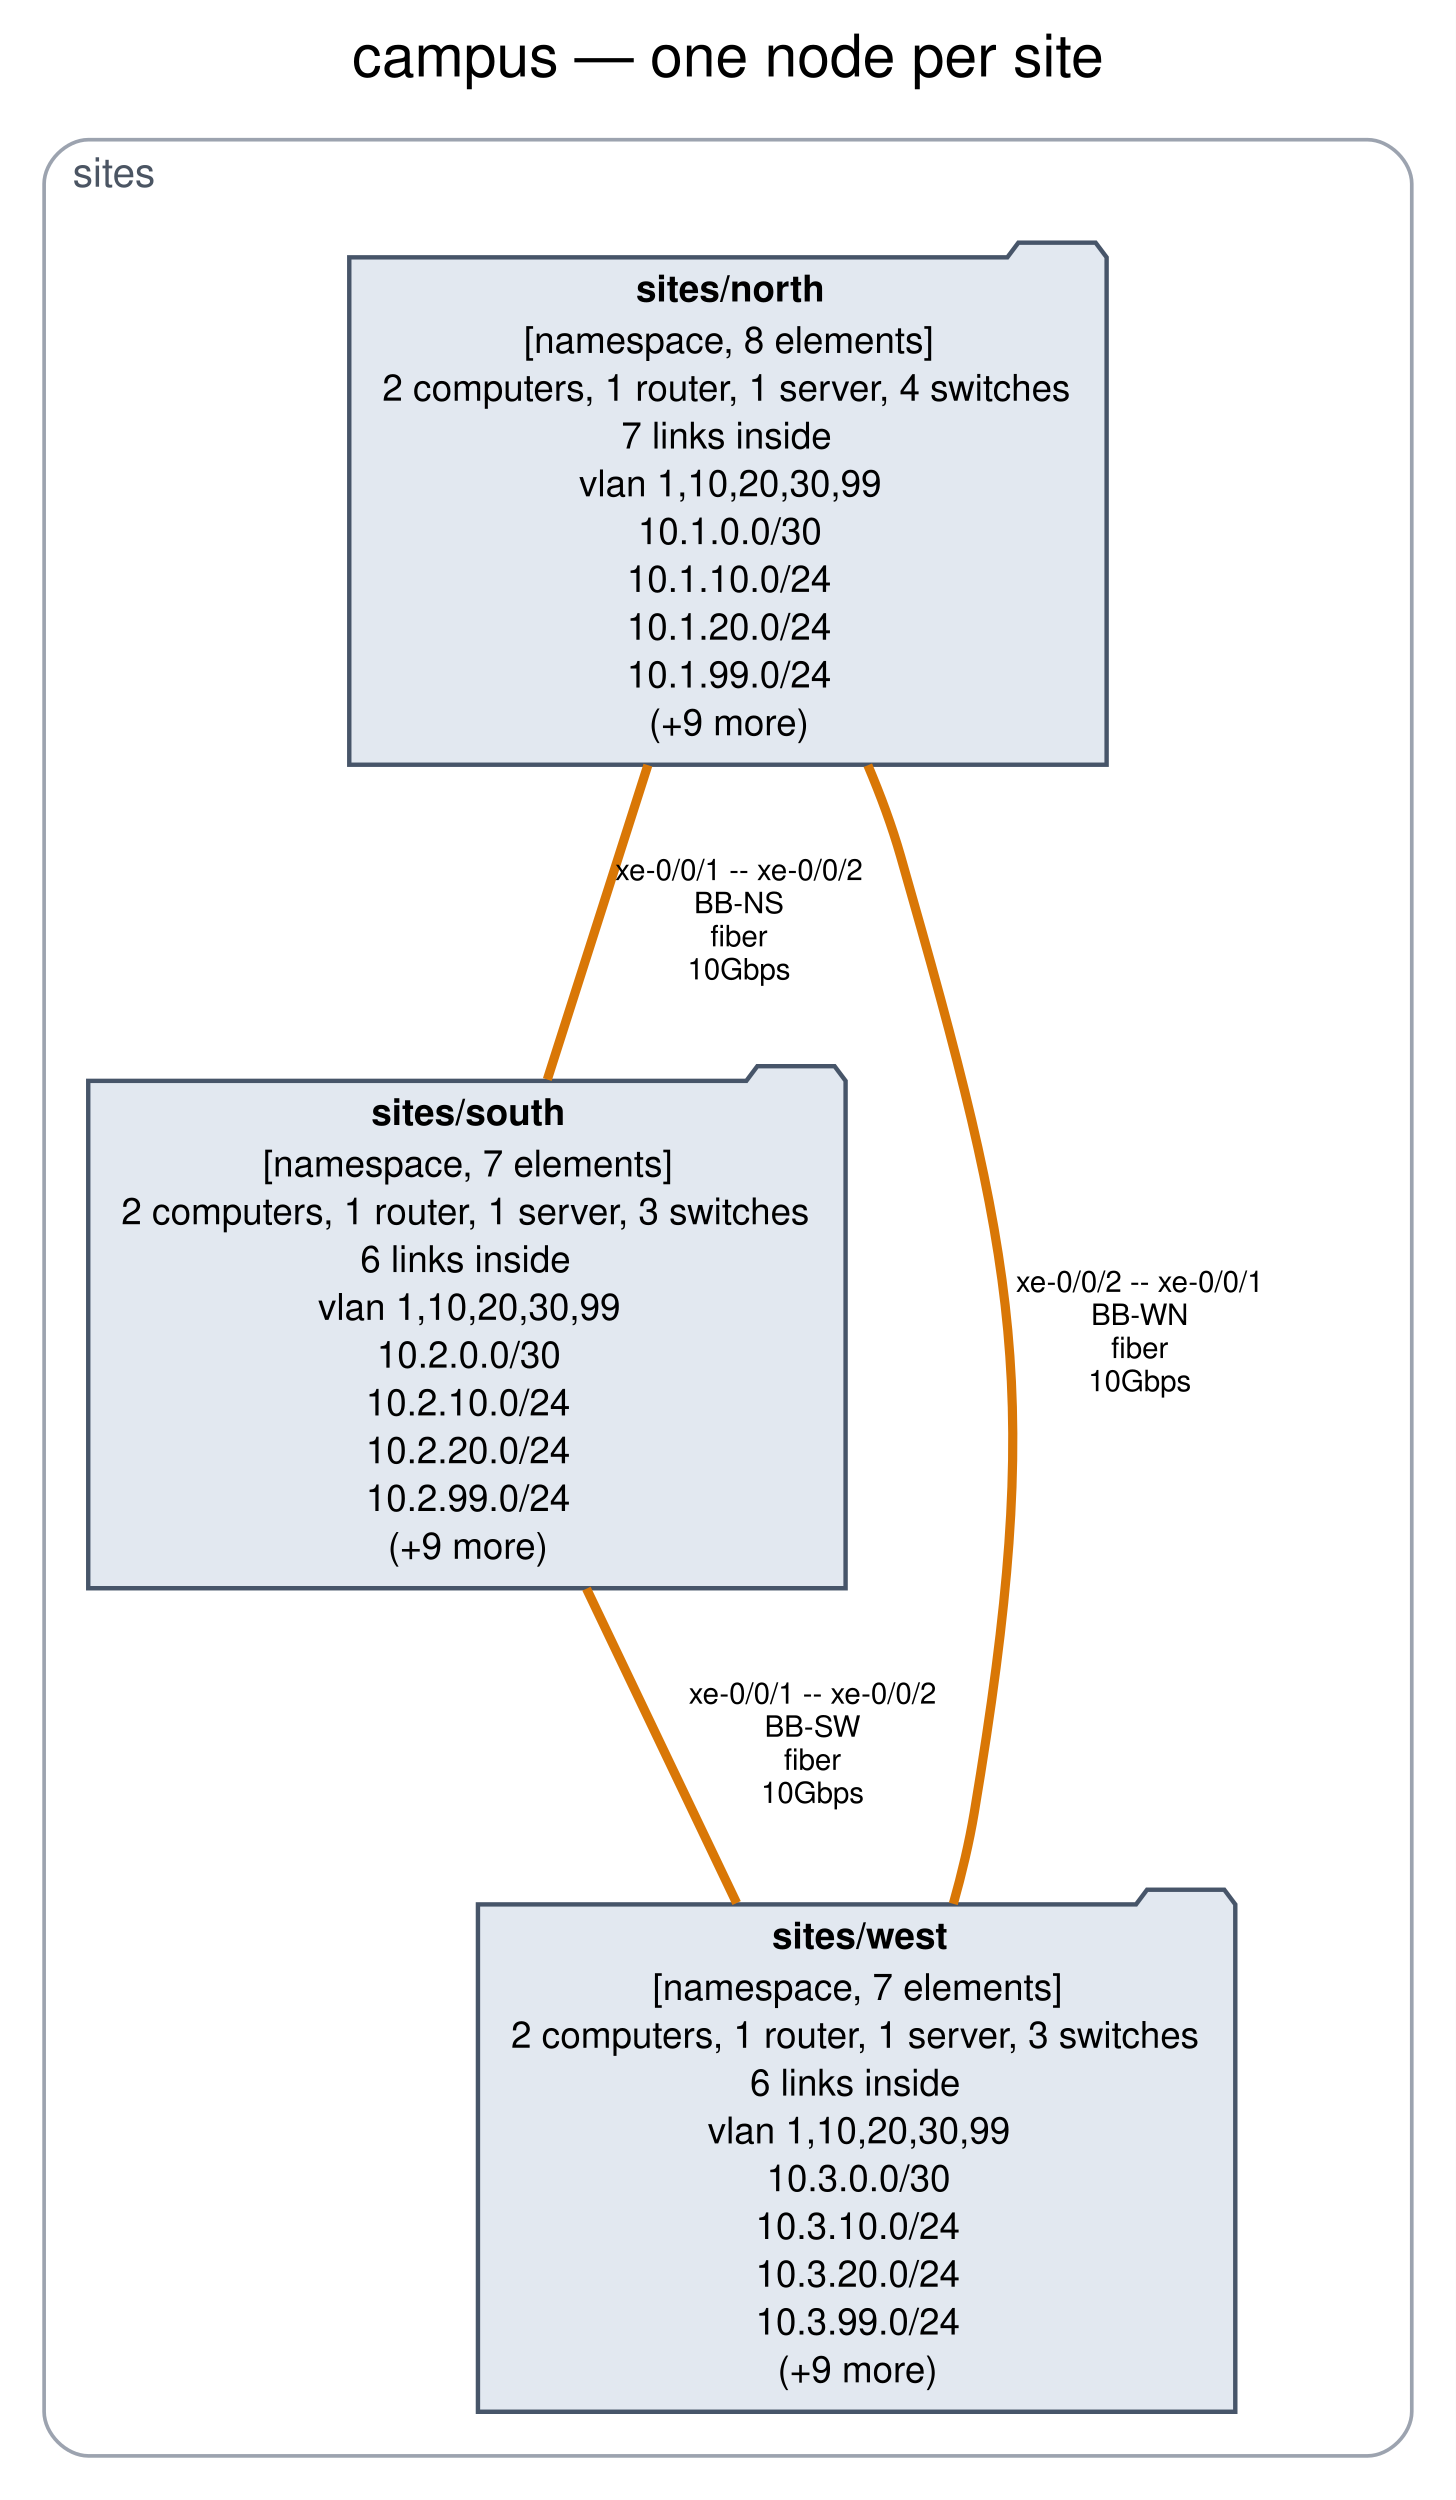
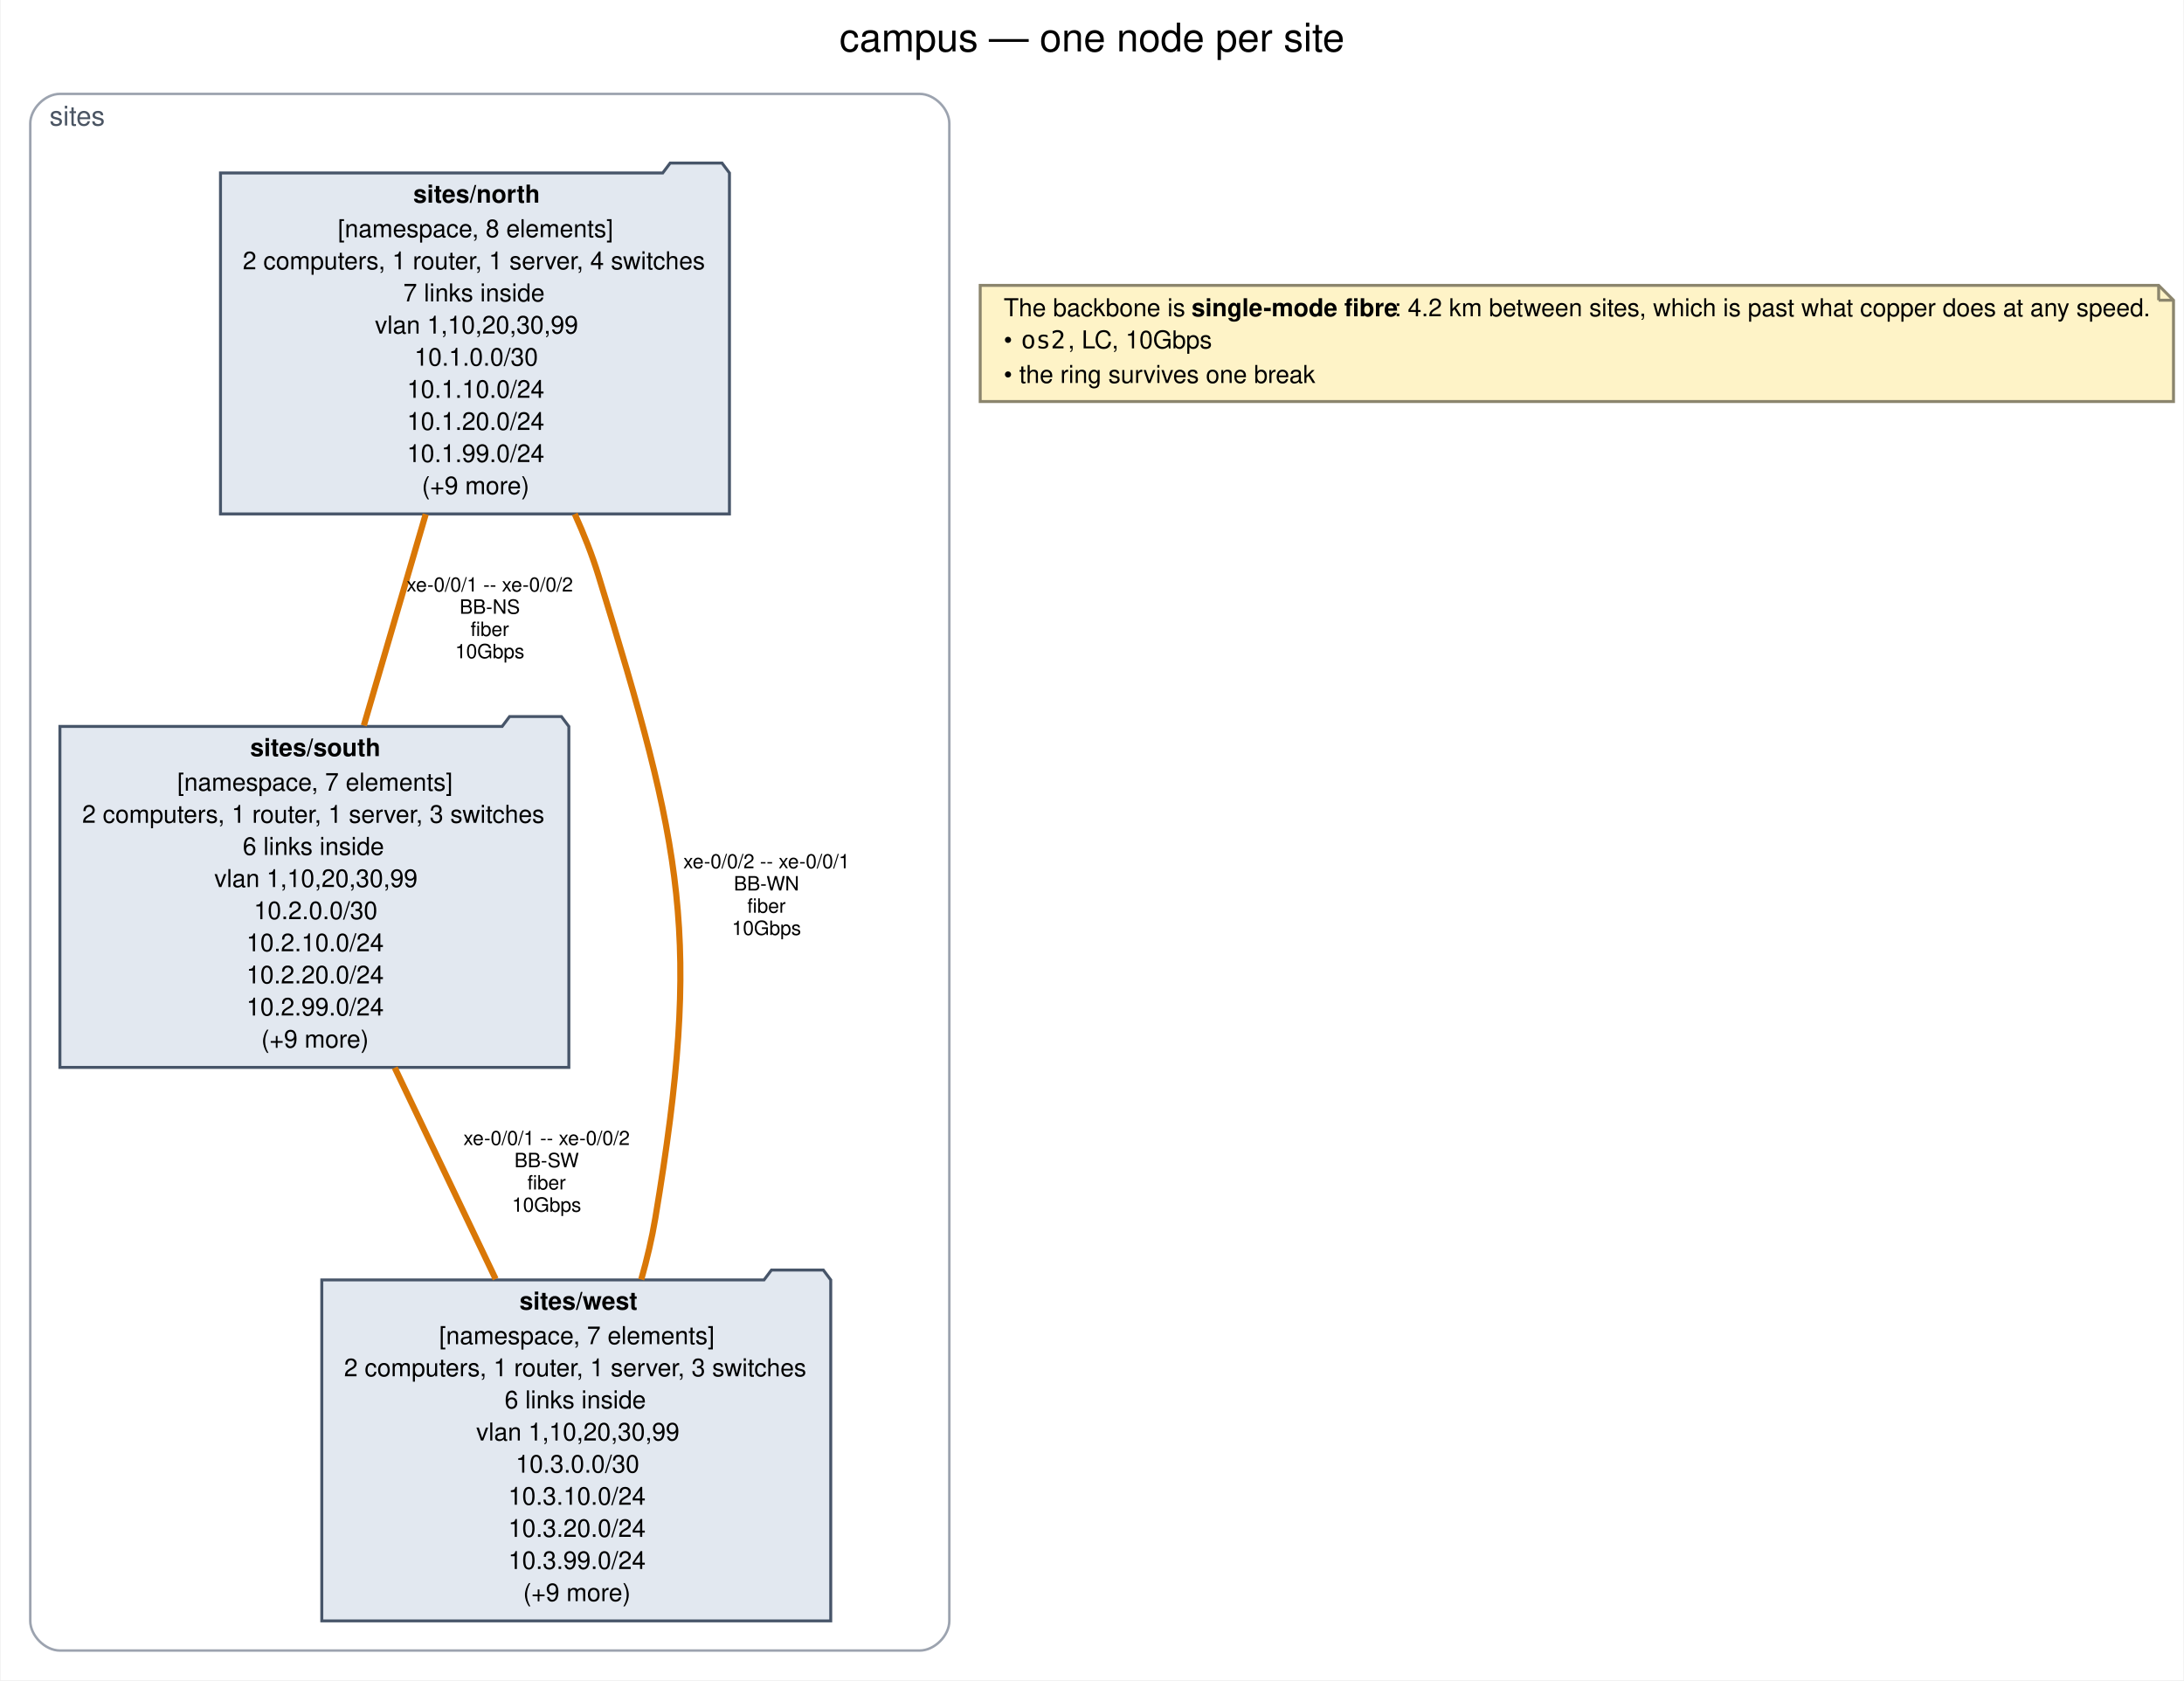
- <svg xmlns="http://www.w3.org/2000/svg" xmlns:xlink="http://www.w3.org/1999/xlink" width="396pt" height="680pt" viewBox="0.00 0.00 396.00 680.00">
+ <svg xmlns="http://www.w3.org/2000/svg" xmlns:xlink="http://www.w3.org/1999/xlink" width="884pt" height="680pt" viewBox="0.00 0.00 883.50 680.00">
  <g id="graph0" class="graph" transform="scale(1 1) rotate(0) translate(4 676)">
-     <polygon fill="white" stroke="transparent" points="-4,4 -4,-676 392,-676 392,4 -4,4" />
-     <text text-anchor="middle" x="194" y="-655.2" font-family="Helvetica,Arial,sans-serif" font-size="16.00">campus — one node per site</text>
+     <polygon fill="white" stroke="transparent" points="-4,4 -4,-676 879.5,-676 879.5,4 -4,4" />
+     <text text-anchor="middle" x="437.75" y="-655.2" font-family="Helvetica,Arial,sans-serif" font-size="16.00">campus — one node per site</text>
    <g id="clust1" class="cluster">
      <g id="a_clust1">
        <a xlink:title="namespace sites&#10;3 elements: 3 namespaces&#10;vlans: 1,10,20,30,99">
          <path fill="none" stroke="#9ca3af" d="M20,-8C20,-8 368,-8 368,-8 374,-8 380,-14 380,-20 380,-20 380,-626 380,-626 380,-632 374,-638 368,-638 368,-638 20,-638 20,-638 14,-638 8,-632 8,-626 8,-626 8,-20 8,-20 8,-14 14,-8 20,-8" />
          <text text-anchor="middle" x="27" y="-625.2" font-family="Helvetica,Arial,sans-serif" font-size="11.00" fill="#4b5563">sites</text>
        </a>
      </g>
    </g>
    <g id="node1" class="node">
      <g id="a_node1">
        <a xlink:title="sites/north [namespace]&#10;namespace: sites&#10;collapsed namespace sites/north: 8 elements: 2 computers, 1 router, 1 server, 4 switches&#10;7 links inside, not drawn&#10;subnets: 10.1.0.0/30, 10.1.10.0/24, 10.1.20.0/24, 10.1.99.0/24, 192.0.2.1/32, 198.51.100.0/30, (+7 more)&#10;elements: sites/north/access/sw-north-acc-01, sites/north/access/sw-north-acc-02, sites/north/access/sw-north-acc-03, sites/north/core/rtr-north-core-01, sites/north/distribution/sw-north-dist-01, sites/north/hosts/pc-north-01, (+2 more)&#10;vlans: 1,10,20,30,99&#10;links (2):&#10;  xe-0/0/1 — ns:sites/south:xe-0/0/2  (cable, fiber, 10Gbps)&#10;  xe-0/0/2 — ns:sites/west:xe-0/0/1  (cable, fiber, 10Gbps)">
-           <polygon fill="#e2e8f0" stroke="#475569" stroke-width="1.2" points="297,-606 294,-610 273,-610 270,-606 91,-606 91,-468 297,-468 297,-606" />
-           <text text-anchor="start" x="169" y="-594" font-family="Helvetica,Arial,sans-serif" font-weight="bold" font-size="10.00">sites/north</text>
-           <text text-anchor="start" x="138.5" y="-580" font-family="Helvetica,Arial,sans-serif" font-size="10.00">[namespace, 8 elements]</text>
-           <text text-anchor="start" x="100" y="-567" font-family="Helvetica,Arial,sans-serif" font-size="10.00">2 computers, 1 router, 1 server, 4 switches</text>
-           <text text-anchor="start" x="165" y="-554" font-family="Helvetica,Arial,sans-serif" font-size="10.00">7 links inside</text>
-           <text text-anchor="start" x="153.5" y="-541" font-family="Helvetica,Arial,sans-serif" font-size="10.00">vlan 1,10,20,30,99</text>
-           <text text-anchor="start" x="169.5" y="-528" font-family="Helvetica,Arial,sans-serif" font-size="10.00">10.1.0.0/30</text>
-           <text text-anchor="start" x="166.5" y="-515" font-family="Helvetica,Arial,sans-serif" font-size="10.00">10.1.10.0/24</text>
-           <text text-anchor="start" x="166.5" y="-502" font-family="Helvetica,Arial,sans-serif" font-size="10.00">10.1.20.0/24</text>
-           <text text-anchor="start" x="166.5" y="-489" font-family="Helvetica,Arial,sans-serif" font-size="10.00">10.1.99.0/24</text>
-           <text text-anchor="start" x="172.5" y="-476" font-family="Helvetica,Arial,sans-serif" font-size="10.00">(+9 more)</text>
+           <polygon fill="#e2e8f0" stroke="#475569" stroke-width="1.2" points="291,-606 288,-610 267,-610 264,-606 85,-606 85,-468 291,-468 291,-606" />
+           <text text-anchor="start" x="163" y="-594" font-family="Helvetica,Arial,sans-serif" font-weight="bold" font-size="10.00">sites/north</text>
+           <text text-anchor="start" x="132.5" y="-580" font-family="Helvetica,Arial,sans-serif" font-size="10.00">[namespace, 8 elements]</text>
+           <text text-anchor="start" x="94" y="-567" font-family="Helvetica,Arial,sans-serif" font-size="10.00">2 computers, 1 router, 1 server, 4 switches</text>
+           <text text-anchor="start" x="159" y="-554" font-family="Helvetica,Arial,sans-serif" font-size="10.00">7 links inside</text>
+           <text text-anchor="start" x="147.5" y="-541" font-family="Helvetica,Arial,sans-serif" font-size="10.00">vlan 1,10,20,30,99</text>
+           <text text-anchor="start" x="163.5" y="-528" font-family="Helvetica,Arial,sans-serif" font-size="10.00">10.1.0.0/30</text>
+           <text text-anchor="start" x="160.5" y="-515" font-family="Helvetica,Arial,sans-serif" font-size="10.00">10.1.10.0/24</text>
+           <text text-anchor="start" x="160.5" y="-502" font-family="Helvetica,Arial,sans-serif" font-size="10.00">10.1.20.0/24</text>
+           <text text-anchor="start" x="160.5" y="-489" font-family="Helvetica,Arial,sans-serif" font-size="10.00">10.1.99.0/24</text>
+           <text text-anchor="start" x="166.5" y="-476" font-family="Helvetica,Arial,sans-serif" font-size="10.00">(+9 more)</text>
        </a>
      </g>
    </g>
    <g id="node2" class="node">
      <g id="a_node2">
        <a xlink:title="sites/south [namespace]&#10;namespace: sites&#10;collapsed namespace sites/south: 7 elements: 2 computers, 1 router, 1 server, 3 switches&#10;6 links inside, not drawn&#10;subnets: 10.2.0.0/30, 10.2.10.0/24, 10.2.20.0/24, 10.2.99.0/24, 192.0.2.2/32, 198.51.100.0/30, (+7 more)&#10;elements: sites/south/access/sw-south-acc-01, sites/south/access/sw-south-acc-02, sites/south/core/rtr-south-core-01, sites/south/distribution/sw-south-dist-01, sites/south/hosts/pc-south-01, sites/south/hosts/srv-south-01, (+1 more)&#10;vlans: 1,10,20,30,99&#10;links (2):&#10;  xe-0/0/2 — ns:sites/north:xe-0/0/1  (cable, fiber, 10Gbps)&#10;  xe-0/0/1 — ns:sites/west:xe-0/0/2  (cable, fiber, 10Gbps)">
          <polygon fill="#e2e8f0" stroke="#475569" stroke-width="1.2" points="226,-382 223,-386 202,-386 199,-382 20,-382 20,-244 226,-244 226,-382" />
          <text text-anchor="start" x="97" y="-370" font-family="Helvetica,Arial,sans-serif" font-weight="bold" font-size="10.00">sites/south</text>
          <text text-anchor="start" x="67.5" y="-356" font-family="Helvetica,Arial,sans-serif" font-size="10.00">[namespace, 7 elements]</text>
          <text text-anchor="start" x="29" y="-343" font-family="Helvetica,Arial,sans-serif" font-size="10.00">2 computers, 1 router, 1 server, 3 switches</text>
          <text text-anchor="start" x="94" y="-330" font-family="Helvetica,Arial,sans-serif" font-size="10.00">6 links inside</text>
          <text text-anchor="start" x="82.5" y="-317" font-family="Helvetica,Arial,sans-serif" font-size="10.00">vlan 1,10,20,30,99</text>
          <text text-anchor="start" x="98.5" y="-304" font-family="Helvetica,Arial,sans-serif" font-size="10.00">10.2.0.0/30</text>
          <text text-anchor="start" x="95.5" y="-291" font-family="Helvetica,Arial,sans-serif" font-size="10.00">10.2.10.0/24</text>
          <text text-anchor="start" x="95.5" y="-278" font-family="Helvetica,Arial,sans-serif" font-size="10.00">10.2.20.0/24</text>
          <text text-anchor="start" x="95.5" y="-265" font-family="Helvetica,Arial,sans-serif" font-size="10.00">10.2.99.0/24</text>
          <text text-anchor="start" x="101.5" y="-252" font-family="Helvetica,Arial,sans-serif" font-size="10.00">(+9 more)</text>
        </a>
      </g>
    </g>
    <g id="edge1" class="edge">
      <g id="a_edge1">
        <a xlink:title="cable backbone/cbl-bb-north-south&#10;ns:sites/north:xe-0/0/1 — ns:sites/south:xe-0/0/2&#10;medium: fiber, speed: 10Gbps, length: 4200 m, label: BB-NS">
-           <path fill="none" stroke="#d97706" stroke-width="2.5" d="M172.22,-467.88C163.53,-440.74 153.56,-409.54 144.87,-382.37" />
+           <path fill="none" stroke="#d97706" stroke-width="2.5" d="M168.06,-467.88C160.11,-440.74 150.97,-409.54 143.02,-382.37" />
        </a>
      </g>
-       <text text-anchor="middle" x="197" y="-436.6" font-family="Helvetica,Arial,sans-serif" font-size="8.00">xe-0/0/1 -- xe-0/0/2</text>
-       <text text-anchor="middle" x="197" y="-427.6" font-family="Helvetica,Arial,sans-serif" font-size="8.00">BB-NS</text>
-       <text text-anchor="middle" x="197" y="-418.6" font-family="Helvetica,Arial,sans-serif" font-size="8.00">fiber</text>
-       <text text-anchor="middle" x="197" y="-409.6" font-family="Helvetica,Arial,sans-serif" font-size="8.00">10Gbps</text>
+       <text text-anchor="middle" x="194" y="-436.6" font-family="Helvetica,Arial,sans-serif" font-size="8.00">xe-0/0/1 -- xe-0/0/2</text>
+       <text text-anchor="middle" x="194" y="-427.6" font-family="Helvetica,Arial,sans-serif" font-size="8.00">BB-NS</text>
+       <text text-anchor="middle" x="194" y="-418.6" font-family="Helvetica,Arial,sans-serif" font-size="8.00">fiber</text>
+       <text text-anchor="middle" x="194" y="-409.6" font-family="Helvetica,Arial,sans-serif" font-size="8.00">10Gbps</text>
    </g>
    <g id="node3" class="node">
      <g id="a_node3">
        <a xlink:title="sites/west [namespace]&#10;namespace: sites&#10;collapsed namespace sites/west: 7 elements: 2 computers, 1 router, 1 server, 3 switches&#10;6 links inside, not drawn&#10;subnets: 10.3.0.0/30, 10.3.10.0/24, 10.3.20.0/24, 10.3.99.0/24, 192.0.2.3/32, 198.51.100.4/30, (+7 more)&#10;elements: sites/west/access/sw-west-acc-01, sites/west/access/sw-west-acc-02, sites/west/core/rtr-west-core-01, sites/west/distribution/sw-west-dist-01, sites/west/hosts/pc-west-01, sites/west/hosts/srv-west-01, (+1 more)&#10;vlans: 1,10,20,30,99&#10;links (2):&#10;  xe-0/0/2 — ns:sites/south:xe-0/0/1  (cable, fiber, 10Gbps)&#10;  xe-0/0/1 — ns:sites/north:xe-0/0/2  (cable, fiber, 10Gbps)">
          <polygon fill="#e2e8f0" stroke="#475569" stroke-width="1.2" points="332,-158 329,-162 308,-162 305,-158 126,-158 126,-20 332,-20 332,-158" />
          <text text-anchor="start" x="206" y="-146" font-family="Helvetica,Arial,sans-serif" font-weight="bold" font-size="10.00">sites/west</text>
          <text text-anchor="start" x="173.5" y="-132" font-family="Helvetica,Arial,sans-serif" font-size="10.00">[namespace, 7 elements]</text>
          <text text-anchor="start" x="135" y="-119" font-family="Helvetica,Arial,sans-serif" font-size="10.00">2 computers, 1 router, 1 server, 3 switches</text>
          <text text-anchor="start" x="200" y="-106" font-family="Helvetica,Arial,sans-serif" font-size="10.00">6 links inside</text>
          <text text-anchor="start" x="188.5" y="-93" font-family="Helvetica,Arial,sans-serif" font-size="10.00">vlan 1,10,20,30,99</text>
          <text text-anchor="start" x="204.5" y="-80" font-family="Helvetica,Arial,sans-serif" font-size="10.00">10.3.0.0/30</text>
          <text text-anchor="start" x="201.5" y="-67" font-family="Helvetica,Arial,sans-serif" font-size="10.00">10.3.10.0/24</text>
          <text text-anchor="start" x="201.5" y="-54" font-family="Helvetica,Arial,sans-serif" font-size="10.00">10.3.20.0/24</text>
          <text text-anchor="start" x="201.5" y="-41" font-family="Helvetica,Arial,sans-serif" font-size="10.00">10.3.99.0/24</text>
          <text text-anchor="start" x="207.5" y="-28" font-family="Helvetica,Arial,sans-serif" font-size="10.00">(+9 more)</text>
        </a>
      </g>
    </g>
    <g id="edge3" class="edge">
      <g id="a_edge3">
        <a xlink:title="cable backbone/cbl-bb-west-north&#10;ns:sites/north:xe-0/0/2 — ns:sites/west:xe-0/0/1&#10;medium: fiber, speed: 10Gbps, length: 4200 m, label: BB-WN">
-           <path fill="none" stroke="#d97706" stroke-width="2.5" d="M232.05,-467.86C235.53,-459.66 238.64,-451.26 241,-443 272.86,-331.57 280.12,-297.31 261,-183 259.63,-174.83 257.64,-166.42 255.3,-158.15" />
+           <path fill="none" stroke="#d97706" stroke-width="2.5" d="M228.39,-467.98C232.12,-459.76 235.45,-451.32 238,-443 272.04,-332.1 280.13,-297.42 261,-183 259.63,-174.83 257.64,-166.42 255.3,-158.15" />
        </a>
      </g>
      <text text-anchor="middle" x="306" y="-324.6" font-family="Helvetica,Arial,sans-serif" font-size="8.00">xe-0/0/2 -- xe-0/0/1</text>
      <text text-anchor="middle" x="306" y="-315.6" font-family="Helvetica,Arial,sans-serif" font-size="8.00">BB-WN</text>
      <text text-anchor="middle" x="306" y="-306.6" font-family="Helvetica,Arial,sans-serif" font-size="8.00">fiber</text>
      <text text-anchor="middle" x="306" y="-297.6" font-family="Helvetica,Arial,sans-serif" font-size="8.00">10Gbps</text>
    </g>
    <g id="edge2" class="edge">
      <g id="a_edge2">
        <a xlink:title="cable backbone/cbl-bb-south-west&#10;ns:sites/south:xe-0/0/1 — ns:sites/west:xe-0/0/2&#10;medium: fiber, speed: 10Gbps, length: 4200 m, label: BB-SW">
          <path fill="none" stroke="#d97706" stroke-width="2.5" d="M155.52,-243.88C168.49,-216.74 183.38,-185.54 196.36,-158.37" />
        </a>
      </g>
      <text text-anchor="middle" x="217" y="-212.6" font-family="Helvetica,Arial,sans-serif" font-size="8.00">xe-0/0/1 -- xe-0/0/2</text>
      <text text-anchor="middle" x="217" y="-203.6" font-family="Helvetica,Arial,sans-serif" font-size="8.00">BB-SW</text>
      <text text-anchor="middle" x="217" y="-194.6" font-family="Helvetica,Arial,sans-serif" font-size="8.00">fiber</text>
      <text text-anchor="middle" x="217" y="-185.6" font-family="Helvetica,Arial,sans-serif" font-size="8.00">10Gbps</text>
    </g>
+     <g id="node4" class="node">
+       <polygon fill="#fef3c7" stroke="#8b856d" stroke-width="1.2" points="869.5,-560.5 392.5,-560.5 392.5,-513.5 875.5,-513.5 875.5,-554.5 869.5,-560.5" />
+       <polyline fill="none" stroke="#8b856d" stroke-width="1.2" points="869.5,-560.5 869.5,-554.5 " />
+       <polyline fill="none" stroke="#8b856d" stroke-width="1.2" points="875.5,-554.5 869.5,-554.5 " />
+       <text text-anchor="start" x="402" y="-548" font-family="Helvetica,Arial,sans-serif" font-size="10.00">The backbone is </text>
+       <text text-anchor="start" x="478" y="-548" font-family="Helvetica,Arial,sans-serif" font-weight="bold" font-size="10.00">single-mode fibre</text>
+       <text text-anchor="start" x="560" y="-548" font-family="Helvetica,Arial,sans-serif" font-size="10.00">: 4.2 km between sites, which is past what copper does at any speed.</text>
+       <text text-anchor="start" x="402" y="-535" font-family="Helvetica,Arial,sans-serif" font-size="10.00">• </text>
+       <text text-anchor="start" x="409" y="-535" font-family="monospace" font-size="10.00">os2</text>
+       <text text-anchor="start" x="428" y="-535" font-family="Helvetica,Arial,sans-serif" font-size="10.00">, LC, 10Gbps</text>
+       <text text-anchor="start" x="402" y="-521" font-family="Helvetica,Arial,sans-serif" font-size="10.00">• the ring survives one break</text>
+     </g>
  </g>
</svg>
